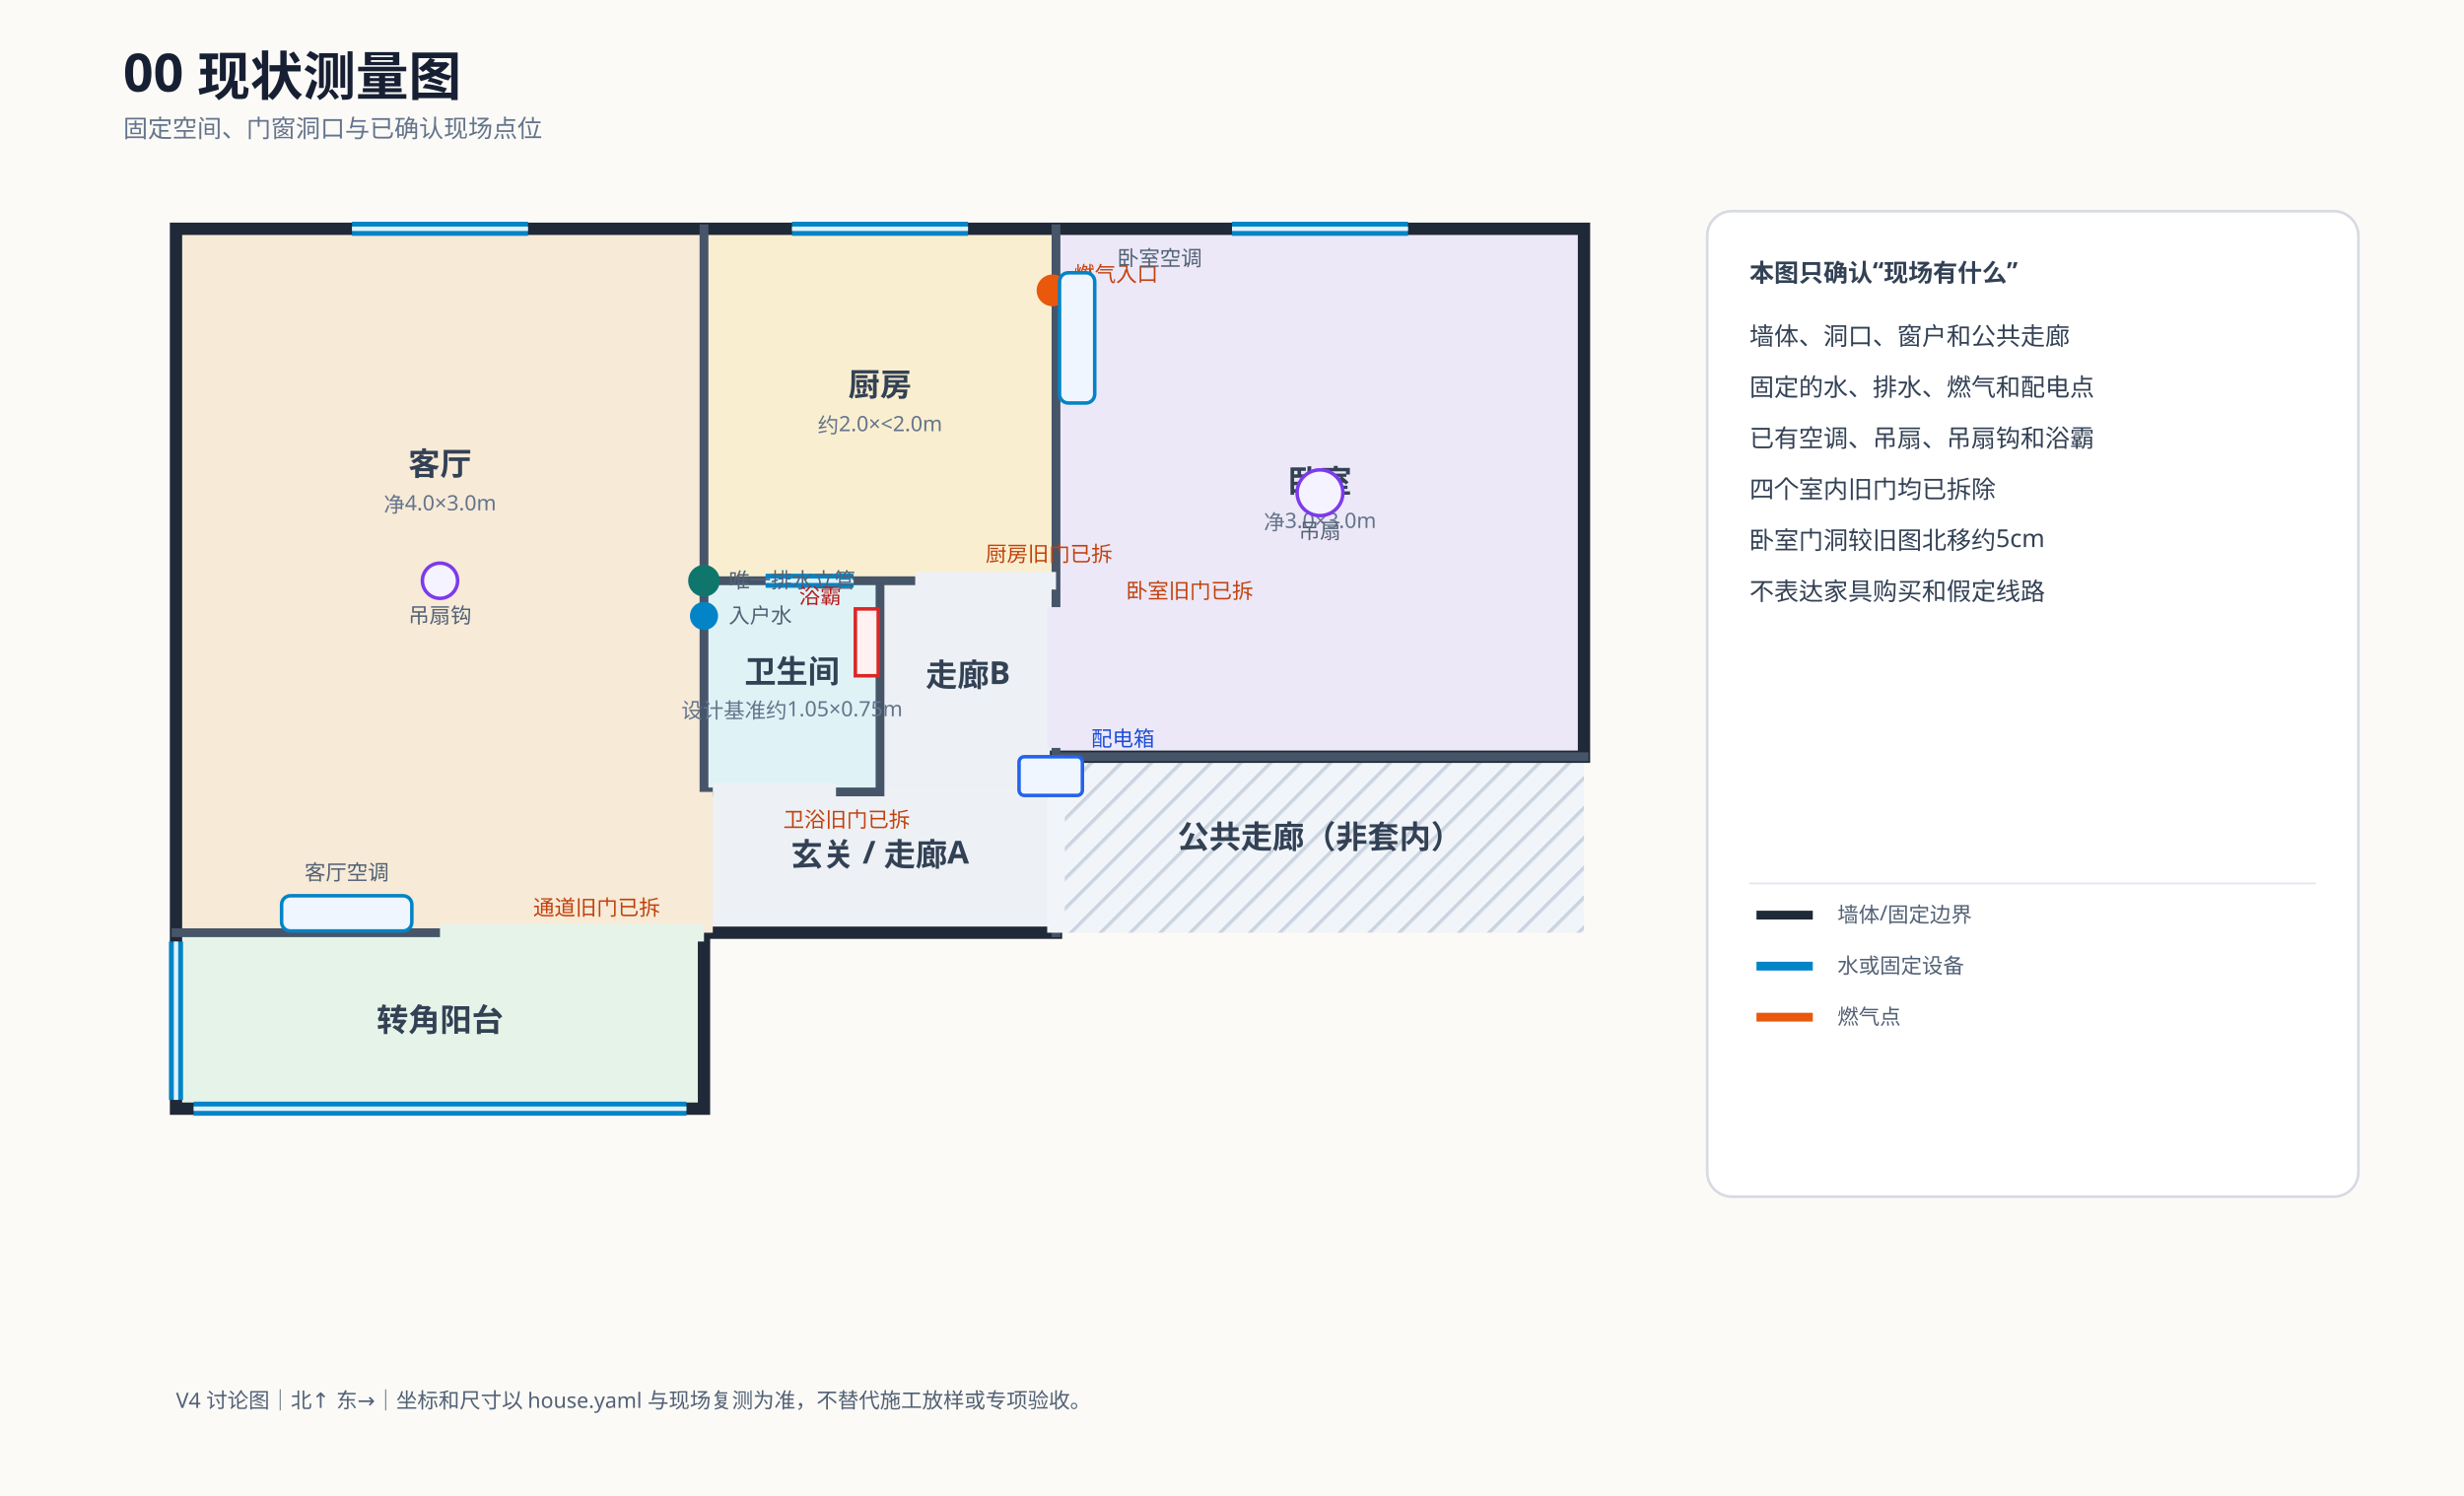
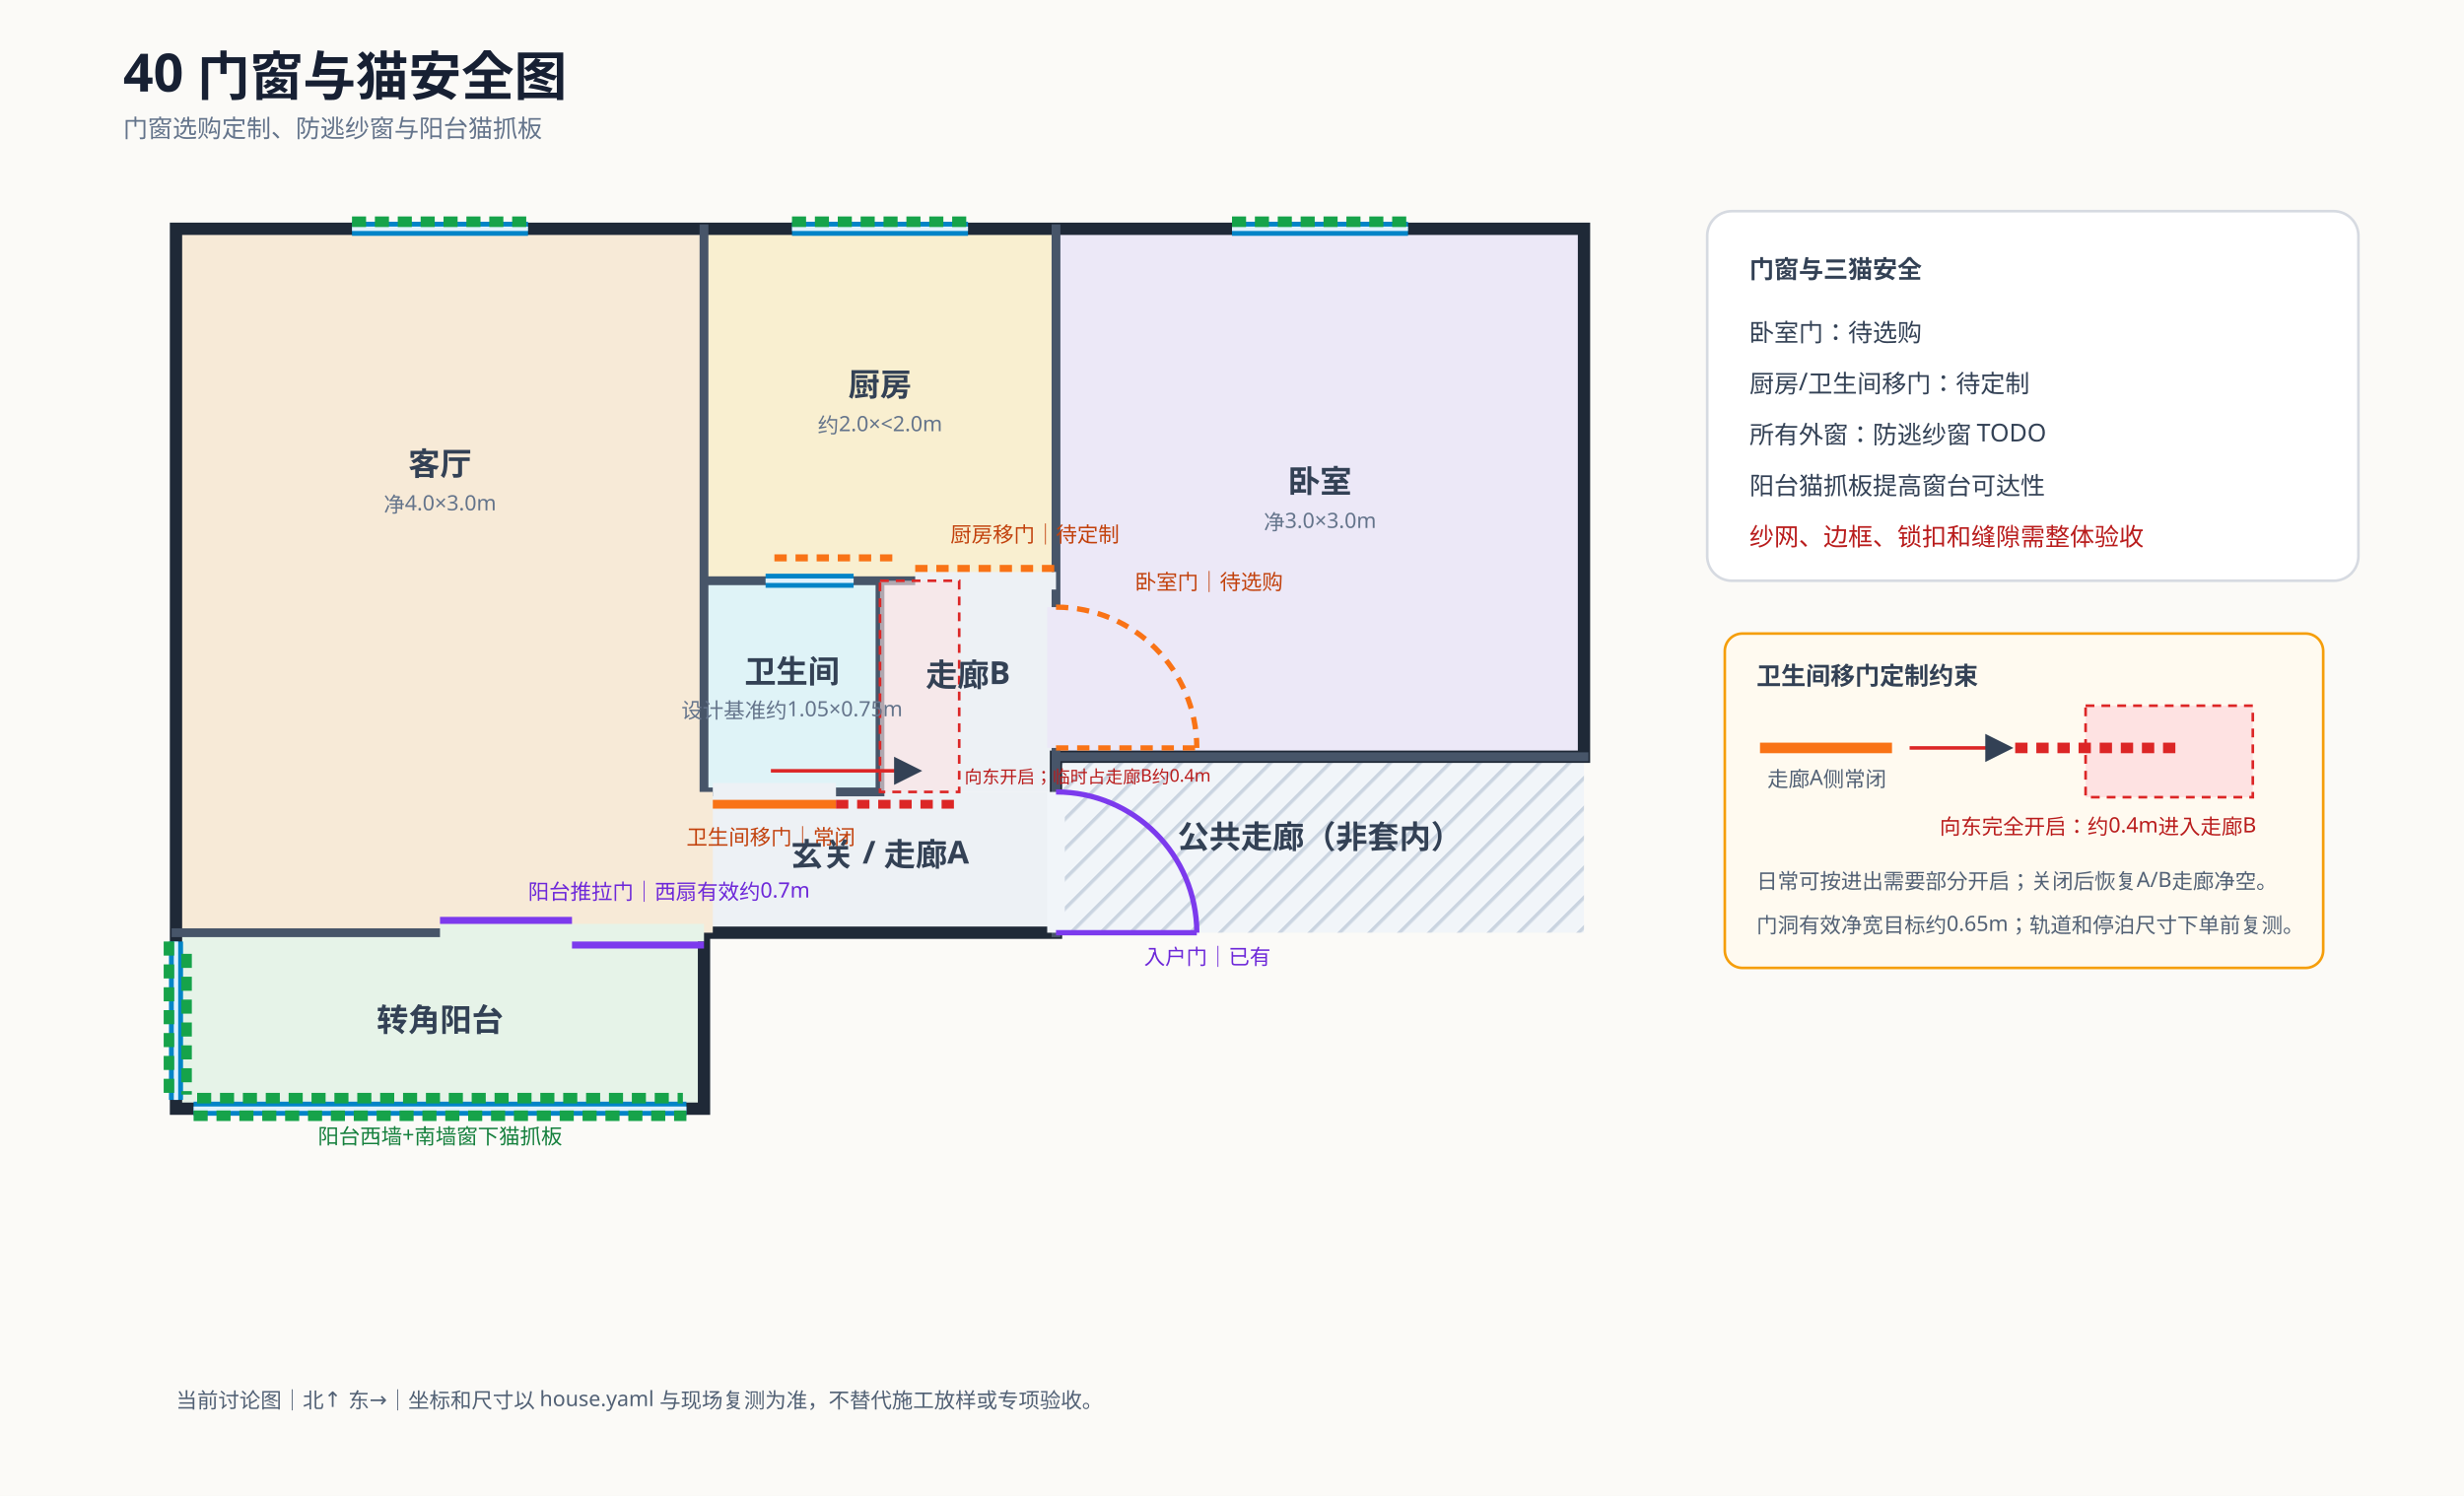
- <svg xmlns="http://www.w3.org/2000/svg" width="1400" height="850" viewBox="0 0 1400 850" data-diagram-role="existing-survey" role="img">
+ <svg xmlns="http://www.w3.org/2000/svg" width="1400" height="850" viewBox="0 0 1400 850" data-diagram-role="doors-windows-cats" role="img">
  <defs>
    <pattern id="hatch" width="12" height="12" patternUnits="userSpaceOnUse" patternTransform="rotate(45)">
      <rect width="12" height="12" fill="#f1f5f9" />
      <line y2="12" stroke="#cbd5e1" stroke-width="4" />
    </pattern>
    <pattern id="danger" width="10" height="10" patternUnits="userSpaceOnUse" patternTransform="rotate(45)">
      <rect width="10" height="10" fill="#fff1f2" />
      <line y2="10" stroke="#fecaca" stroke-width="3" />
    </pattern>
    <marker id="arrow" markerWidth="8" markerHeight="8" refX="6" refY="4" orient="auto">
      <path d="M0 0L8 4 0 8z" fill="#334155" />
    </marker>
    <marker id="blue-arrow" markerWidth="8" markerHeight="8" refX="6" refY="4" orient="auto">
      <path d="M0 0L8 4 0 8z" fill="#2563eb" />
    </marker>
    <style>
    text{font-family:"Source Han Sans SC","Heiti SC","Arial Unicode MS",sans-serif}
    .wall{fill:none;stroke:#1f2937;stroke-width:7;stroke-linecap:square;stroke-linejoin:miter}
    .iw{fill:none;stroke:#475569;stroke-width:5;stroke-linecap:square}
    .win{stroke:#0284c7;stroke-width:8}.winc{stroke:#e0f2fe;stroke-width:2.5}
    .title{font-size:30px;font-weight:750;fill:#172033}.subtitle{font-size:14px;fill:#64748b}
    .room{font-size:18px;font-weight:750;fill:#334155;text-anchor:middle}.roomsub{font-size:12px;fill:#64748b;text-anchor:middle}
    .note{font-size:14px;fill:#334155}.small{font-size:12px;fill:#526175}.micro{font-size:10px;fill:#64748b}
    .panel{fill:#fff;stroke:#d6dae1;stroke-width:1.5}.fixed{fill:#fffdf8;stroke:#64748b;stroke-width:2}
    .planned{fill:#fff7ed;stroke:#f97316;stroke-width:2;stroke-dasharray:7 5}
    .water{fill:none;stroke:#0284c7;stroke-width:4}.hot{fill:none;stroke:#dc2626;stroke-width:4}
    .drain{fill:none;stroke:#0f766e;stroke-width:5}.gas{fill:none;stroke:#ea580c;stroke-width:4}
    .power{fill:none;stroke:#2563eb;stroke-width:3}.network{fill:none;stroke:#7c3aed;stroke-width:3;stroke-dasharray:7 5}
    .danger{fill:#fff1f2;stroke:#dc2626;stroke-width:2}.cat{fill:none;stroke:#16a34a;stroke-width:6;stroke-dasharray:8 5}
    .dim{fill:none;stroke:#64748b;stroke-width:1.5}.dimtext{font-size:12px;fill:#475569;text-anchor:middle}
    .center{text-anchor:middle}.bold{font-weight:700}.orange{fill:#c2410c}.red{fill:#b91c1c}.blue{fill:#1d4ed8}.green{fill:#15803d}.purple{fill:#6d28d9}
  </style>
  </defs>
  <rect width="1400" height="850" fill="#fbfaf7" />
-   <text x="70" y="52" class="title">00 现状测量图</text>
-   <text x="70" y="78" class="subtitle">固定空间、门窗洞口与已确认现场点位</text>
+   <text x="70" y="52" class="title">40 门窗与猫安全图</text>
+   <text x="70" y="78" class="subtitle">门窗选购定制、防逃纱窗与阳台猫抓板</text>
  <rect x="100" y="130" width="300" height="400" fill="#f7ead7" />
  <rect x="100" y="530" width="300" height="100" fill="#e6f3e8" />
  <rect x="400" y="130" width="200" height="200" fill="#f9efd0" />
  <rect x="400" y="330" width="100" height="120" fill="#dff3f7" />
  <rect x="500" y="330" width="100" height="120" fill="#edf1f5" />
  <rect x="400" y="450" width="200" height="80" fill="#edf1f5" />
  <rect x="600" y="130" width="300" height="300" fill="#ece8f7" />
  <rect x="600" y="430" width="300" height="100" fill="url(#hatch)" />
  <path class="wall" d="M100 130H900V430H600V530H400V630H100Z" />
  <path class="iw" d="M400 130V450M400 330H520M500 330V450M400 450H405M475 450H500M600 130V345M600 425V530M600 430H900M100 530H250" />
  <g data-connection="hall-a-b-open" />
  <path d="M400 450V530" stroke="#f7ead7" stroke-width="10" />
  <path d="M520 330H600" stroke="#edf1f5" stroke-width="10" />
  <path d="M405 450H475" stroke="#edf1f5" stroke-width="10" />
  <path d="M600 345V425" stroke="#ece8f7" stroke-width="10" />
  <path d="M600 450V530" stroke="#f1f5f9" stroke-width="10" />
  <path d="M250 530H400" stroke="#e6f3e8" stroke-width="10" />
  <path class="win" d="M200 130H300M450 130H550M700 130H800M100 535V625M110 630H390M435 330H485" />
  <path class="winc" d="M200 130H300M450 130H550M700 130H800M100 535V625M110 630H390M435 330H485" />
+   <path d="M600 530H680M600 450A80 80 0 0 1 680 530" fill="none" stroke="#7c3aed" stroke-width="3" />
+   <text x="650" y="548" class="small purple">入户门｜已有</text>
+   <path d="M600 425H680M600 345A80 80 0 0 1 680 425" fill="none" stroke="#f97316" stroke-width="3" stroke-dasharray="7 5" />
+   <text x="645" y="335" class="small orange">卧室门｜待选购</text>
+   <path d="M520 323H600M440 317H510" fill="none" stroke="#f97316" stroke-width="4" stroke-dasharray="7 5" />
+   <text x="540" y="308" class="small orange">厨房移门｜待定制</text>
+   <path d="M405 457H475" fill="none" stroke="#f97316" stroke-width="5" />
+   <text x="438" y="480" class="small orange center">卫生间移门｜常闭</text>
+   <g data-state="bath-slider-open-east" data-intrusion-m="0.4">
+     <rect x="500" y="330" width="45" height="120" fill="#fee2e2" fill-opacity=".58" stroke="#dc2626" stroke-width="1.5" stroke-dasharray="5 4" />
+     <path d="M475 457H545" fill="none" stroke="#dc2626" stroke-width="5" stroke-dasharray="7 5" />
+     <path d="M438 438H520" fill="none" stroke="#dc2626" stroke-width="2" marker-end="url(#arrow)" />
+     <text x="548" y="445" class="micro red">向东开启；临时占走廊B约0.4m</text>
+   </g>
+   <path d="M250 523H325M325 537H400" fill="none" stroke="#7c3aed" stroke-width="4" />
+   <text x="300" y="511" class="small purple">阳台推拉门｜西扇有效约0.7m</text>
+   <path d="M200 126H300" class="cat" />
+   <path d="M450 126H550" class="cat" />
+   <path d="M700 126H800" class="cat" />
+   <path d="M96 535V625" class="cat" />
+   <path d="M110 634H390" class="cat" />
+   <path d="M106 542V622" class="cat" />
+   <path d="M112 624H388" class="cat" />
+   <text x="250" y="650" class="small green center">阳台西墙+南墙窗下猫抓板</text>
+   <g data-detail="bath-slider-constraint">
+     <rect x="980" y="360" width="340" height="190" rx="10" fill="#fffaf0" stroke="#f59e0b" stroke-width="1.5" />
+     <text x="998" y="389" class="note bold">卫生间移门定制约束</text>
+     <line x1="1000" y1="425" x2="1075" y2="425" stroke="#f97316" stroke-width="6" />
+     <text x="1038" y="447" class="small center">走廊A侧常闭</text>
+     <path d="M1085 425H1140" stroke="#dc2626" stroke-width="2" marker-end="url(#arrow)" />
+     <rect x="1185" y="401" width="95" height="52" fill="#fee2e2" stroke="#dc2626" stroke-width="1.5" stroke-dasharray="5 4" />
+     <line x1="1145" y1="425" x2="1240" y2="425" stroke="#dc2626" stroke-width="6" stroke-dasharray="7 5" />
+     <text x="1192" y="474" class="small red center">向东完全开启：约0.4m进入走廊B</text>
+     <text x="998" y="505" class="small">日常可按进出需要部分开启；关闭后恢复A/B走廊净空。</text>
+     <text x="998" y="530" class="small">门洞有效净宽目标约0.65m；轨道和停泊尺寸下单前复测。</text>
+   </g>
  <text x="250" y="270" class="room">客厅</text>
  <text x="250" y="291" class="roomsub">净4.0×3.0m</text>
  <text x="500" y="225" class="room">厨房</text>
  <text x="500" y="246" class="roomsub">约2.0×&lt;2.0m</text>
  <text x="450" y="388" class="room">卫生间</text>
  <text x="450" y="408" class="roomsub">设计基准约1.05×0.75m</text>
  <text x="750" y="280" class="room">卧室</text>
  <text x="750" y="301" class="roomsub">净3.0×3.0m</text>
  <text x="550" y="390" class="room">走廊B</text>
  <text x="500" y="492" class="room">玄关 / 走廊A</text>
  <text x="250" y="586" class="room">转角阳台</text>
  <text x="750" y="482" class="room">公共走廊（非套内）</text>
-   <circle cx="400" cy="330" r="9" fill="#0f766e" />
-   <text x="414" y="334" class="small">唯一排水立管</text>
-   <circle cx="400" cy="350" r="8" fill="#0284c7" />
-   <text x="414" y="354" class="small">入户水</text>
-   <circle cx="598" cy="165" r="9" fill="#ea580c" />
-   <text x="610" y="160" class="small orange">燃气入口</text>
-   <rect x="579" y="430" width="36" height="22" rx="3" fill="#eff6ff" stroke="#2563eb" stroke-width="2" />
-   <text x="620" y="424" class="small blue">配电箱</text>
-   <rect x="160" y="509" width="74" height="20" rx="5" fill="#eff6ff" stroke="#0284c7" stroke-width="2" />
-   <text x="197" y="500" class="small center">客厅空调</text>
-   <rect x="602" y="155" width="20" height="74" rx="5" fill="#eff6ff" stroke="#0284c7" stroke-width="2" />
-   <text x="635" y="151" class="small">卧室空调</text>
-   <circle cx="750" cy="280" r="13" fill="#f5f3ff" stroke="#7c3aed" stroke-width="2" />
-   <text x="750" y="306" class="small center">吊扇</text>
-   <circle cx="250" cy="330" r="10" fill="#f5f3ff" stroke="#7c3aed" stroke-width="2" />
-   <text x="250" y="354" class="small center">吊扇钩</text>
-   <rect x="486" y="346" width="13" height="38" class="danger" />
-   <text x="478" y="343" class="small red" text-anchor="end">浴霸</text>
-   <text x="560" y="319" class="small orange">厨房旧门已拆</text>
-   <text x="445" y="470" class="small orange">卫浴旧门已拆</text>
-   <text x="640" y="340" class="small orange">卧室旧门已拆</text>
-   <text x="375" y="520" class="small orange" text-anchor="end">通道旧门已拆</text>
-   <rect x="970" y="120" width="370" height="560" rx="14" class="panel" />
-   <text x="994" y="160" class="note bold">本图只确认“现场有什么”</text>
-   <text x="994" y="196" class="note">墙体、洞口、窗户和公共走廊</text>
-   <text x="994" y="225" class="note">固定的水、排水、燃气和配电点</text>
-   <text x="994" y="254" class="note">已有空调、吊扇、吊扇钩和浴霸</text>
-   <text x="994" y="283" class="note">四个室内旧门均已拆除</text>
-   <text x="994" y="312" class="note">卧室门洞较旧图北移约5cm</text>
-   <text x="994" y="341" class="note">不表达家具购买和假定线路</text>
-   <line x1="994" y1="502" x2="1316" y2="502" stroke="#e2e8f0" />
-   <line x1="998" y1="520" x2="1030" y2="520" stroke="#1f2937" stroke-width="5" />
-   <text x="1044" y="524" class="small">墙体/固定边界</text>
-   <line x1="998" y1="549" x2="1030" y2="549" stroke="#0284c7" stroke-width="5" />
-   <text x="1044" y="553" class="small">水或固定设备</text>
-   <line x1="998" y1="578" x2="1030" y2="578" stroke="#ea580c" stroke-width="5" />
-   <text x="1044" y="582" class="small">燃气点</text>
-   <text x="100" y="800" class="small">V4 讨论图｜北↑ 东→｜坐标和尺寸以 house.yaml 与现场复测为准，不替代施工放样或专项验收。</text>
+   <rect x="970" y="120" width="370" height="210" rx="14" class="panel" />
+   <text x="994" y="158" class="note bold">门窗与三猫安全</text>
+   <text x="994" y="194" class="note">卧室门：待选购</text>
+   <text x="994" y="223" class="note">厨房/卫生间移门：待定制</text>
+   <text x="994" y="252" class="note">所有外窗：防逃纱窗 TODO</text>
+   <text x="994" y="281" class="note">阳台猫抓板提高窗台可达性</text>
+   <text x="994" y="310" class="note red">纱网、边框、锁扣和缝隙需整体验收</text>
+   <text x="100" y="800" class="small">当前讨论图｜北↑ 东→｜坐标和尺寸以 house.yaml 与现场复测为准，不替代施工放样或专项验收。</text>
</svg>
